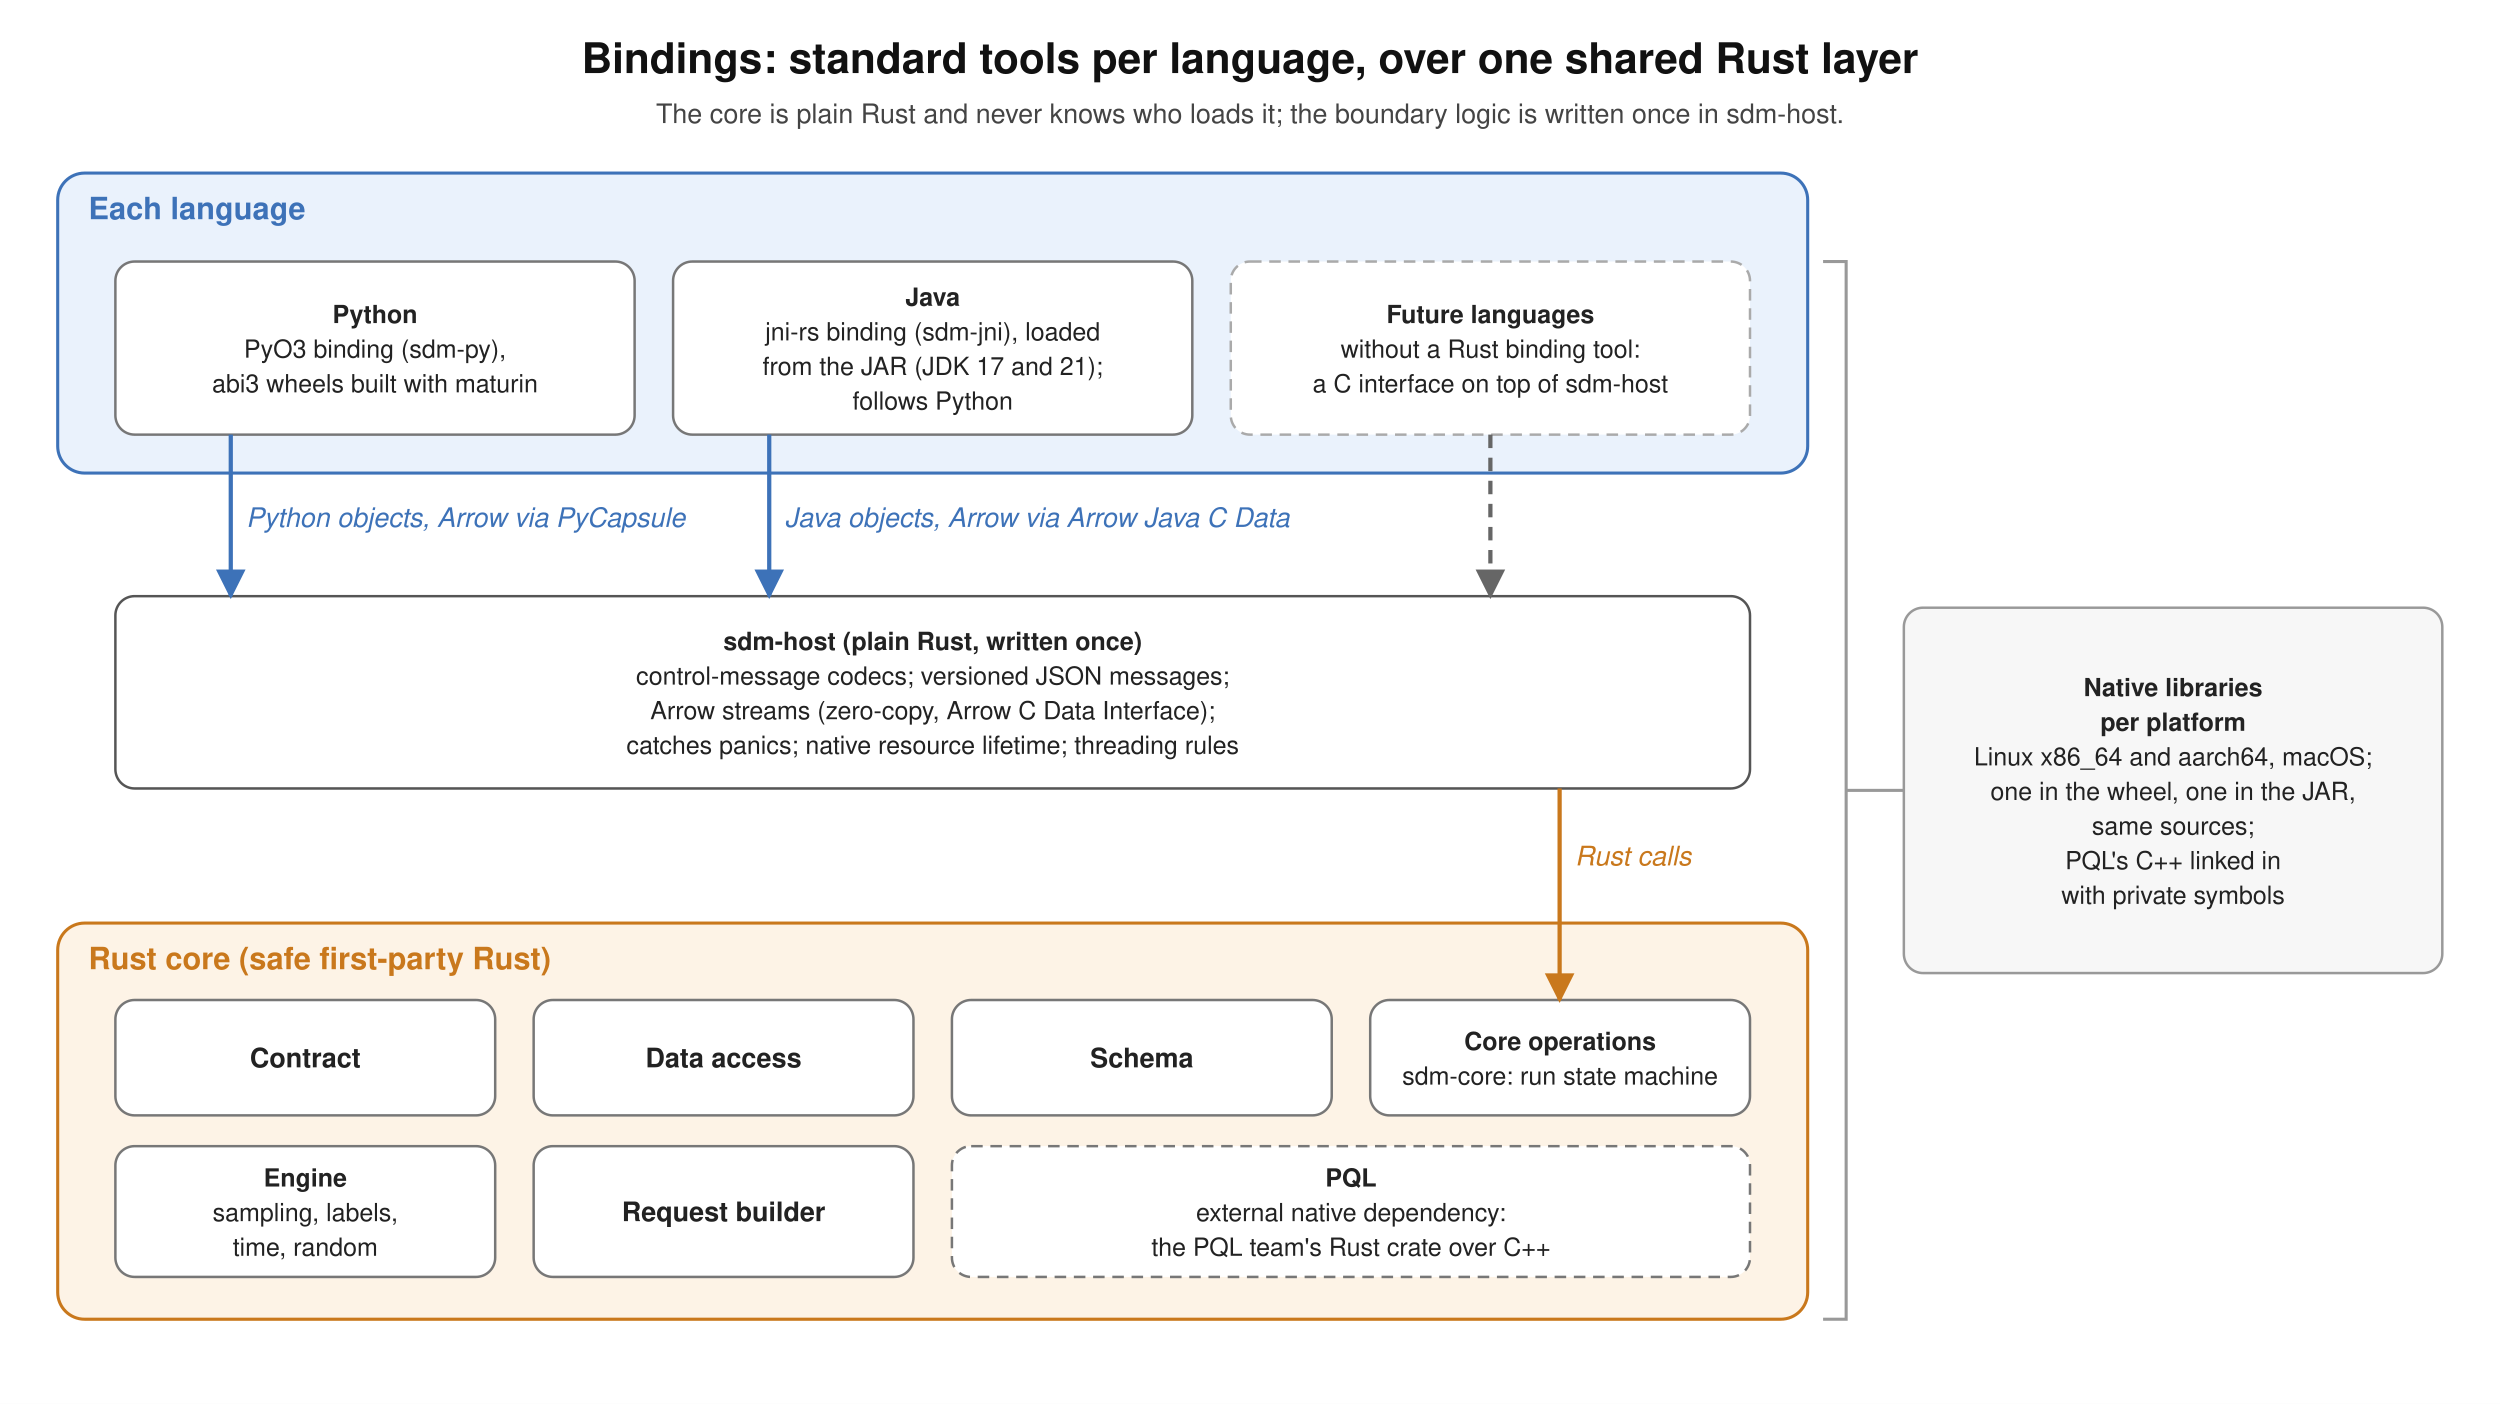
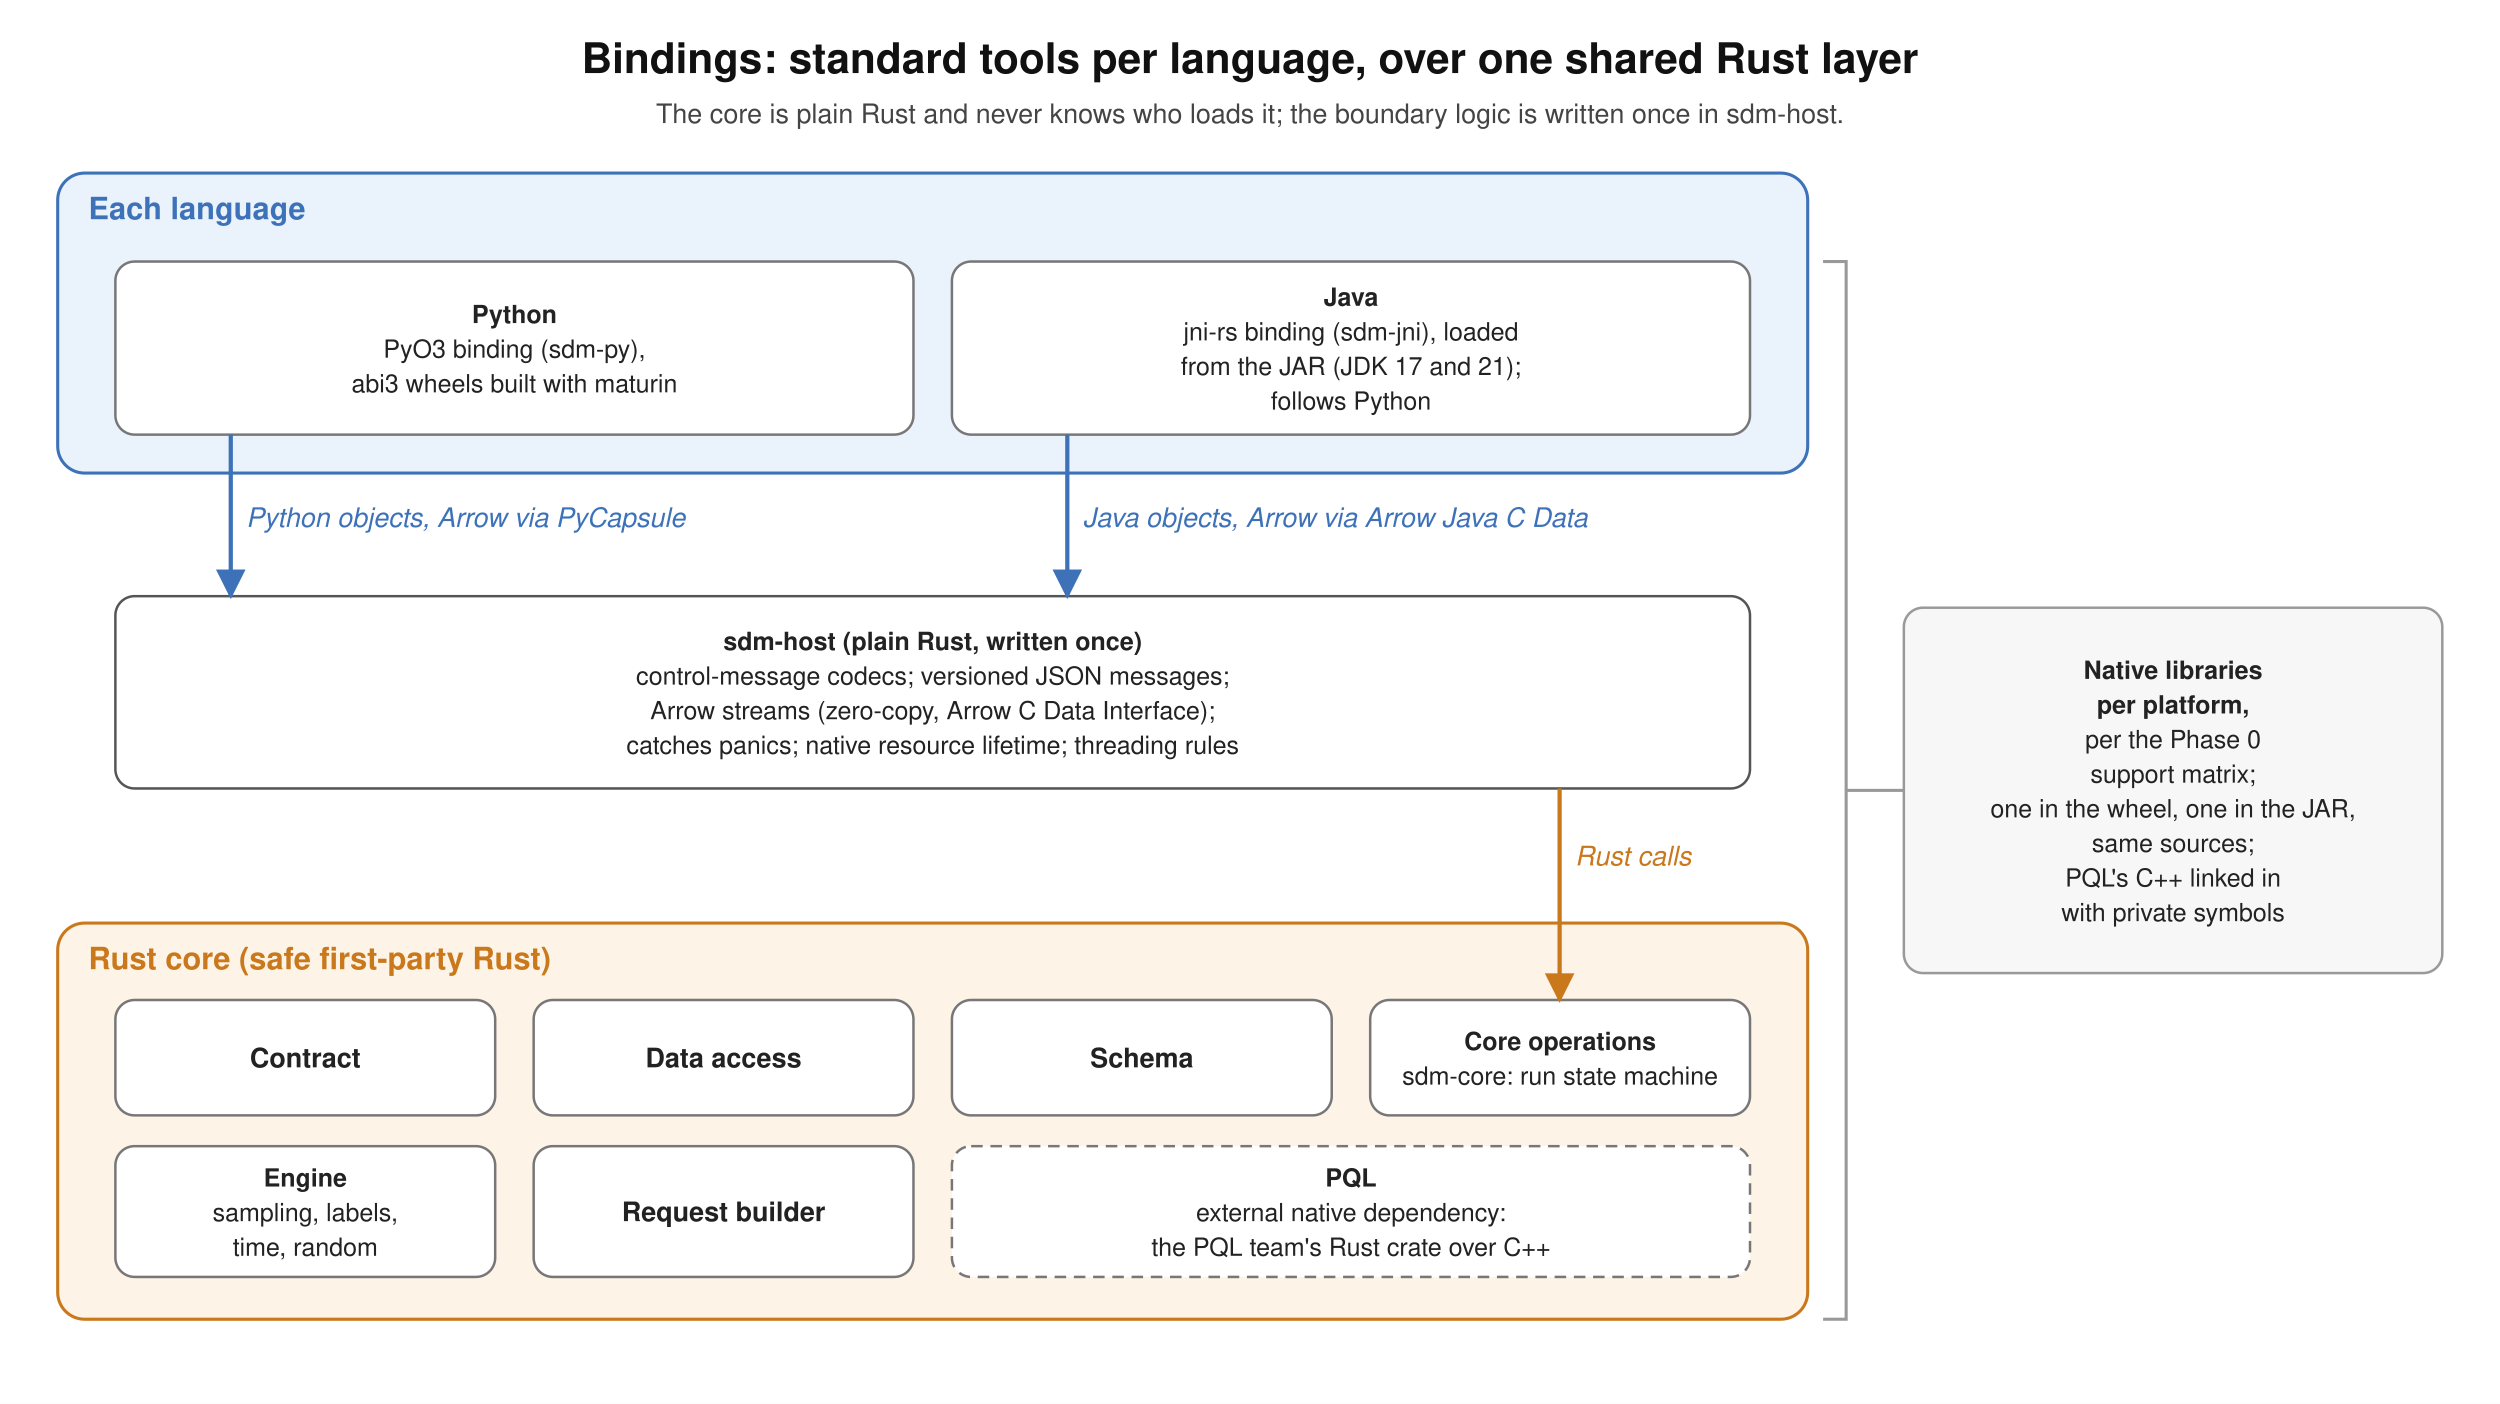
<svg xmlns="http://www.w3.org/2000/svg" width="1300" height="730" viewBox="0 0 1300 730" font-family="Helvetica, Arial, sans-serif">
  <defs>
    <marker id="eo" viewBox="0 0 10 10" refX="9" refY="5" markerWidth="7" markerHeight="7" orient="auto">
      <path d="M0,0 L10,5 L0,10 z" fill="#c9781c" />
    </marker>
    <marker id="so" viewBox="0 0 10 10" refX="1" refY="5" markerWidth="7" markerHeight="7" orient="auto">
      <path d="M10,0 L0,5 L10,10 z" fill="#c9781c" />
    </marker>
    <marker id="eb" viewBox="0 0 10 10" refX="9" refY="5" markerWidth="7" markerHeight="7" orient="auto">
      <path d="M0,0 L10,5 L0,10 z" fill="#3d72b8" />
    </marker>
    <marker id="sb" viewBox="0 0 10 10" refX="1" refY="5" markerWidth="7" markerHeight="7" orient="auto">
      <path d="M10,0 L0,5 L10,10 z" fill="#3d72b8" />
    </marker>
    <marker id="eg" viewBox="0 0 10 10" refX="9" refY="5" markerWidth="7" markerHeight="7" orient="auto">
      <path d="M0,0 L10,5 L0,10 z" fill="#666666" />
    </marker>
    <marker id="sg" viewBox="0 0 10 10" refX="1" refY="5" markerWidth="7" markerHeight="7" orient="auto">
      <path d="M10,0 L0,5 L10,10 z" fill="#666666" />
    </marker>
  </defs>
  <rect width="1300" height="730" fill="#ffffff" />
  <text x="650.0" y="38" font-size="22" font-weight="bold" text-anchor="middle" fill="#111">Bindings: standard tools per language, over one shared Rust layer</text>
  <text x="650.0" y="64" font-size="14" text-anchor="middle" fill="#444">The core is plain Rust and never knows who loads it; the boundary logic is written once in sdm-host.</text>
  <rect x="30" y="90" width="910" height="156" rx="14" fill="#eaf2fc" stroke="#3d72b8" stroke-width="1.6" />
-   <rect x="60" y="136" width="270" height="90" rx="10" fill="#ffffff" stroke="#777" stroke-width="1.3" />
-   <text x="195.0" y="168.0" font-size="13" font-weight="bold" text-anchor="middle" fill="#222">Python</text>
-   <text x="195.0" y="186.0" font-size="13" font-weight="normal" text-anchor="middle" fill="#222">PyO3 binding (sdm-py),</text>
-   <text x="195.0" y="204.0" font-size="13" font-weight="normal" text-anchor="middle" fill="#222">abi3 wheels built with maturin</text>
-   <rect x="350" y="136" width="270" height="90" rx="10" fill="#ffffff" stroke="#777" stroke-width="1.3" />
-   <text x="485.0" y="159.0" font-size="13" font-weight="bold" text-anchor="middle" fill="#222">Java</text>
-   <text x="485.0" y="177.0" font-size="13" font-weight="normal" text-anchor="middle" fill="#222">jni-rs binding (sdm-jni), loaded</text>
-   <text x="485.0" y="195.0" font-size="13" font-weight="normal" text-anchor="middle" fill="#222">from the JAR (JDK 17 and 21);</text>
-   <text x="485.0" y="213.0" font-size="13" font-weight="normal" text-anchor="middle" fill="#222">follows Python</text>
-   <rect x="640" y="136" width="270" height="90" rx="10" fill="#ffffff" stroke="#aaaaaa" stroke-width="1.3" stroke-dasharray="6,4" />
-   <text x="775.0" y="168.0" font-size="13" font-weight="bold" text-anchor="middle" fill="#222">Future languages</text>
-   <text x="775.0" y="186.0" font-size="13" font-weight="normal" text-anchor="middle" fill="#222">without a Rust binding tool:</text>
-   <text x="775.0" y="204.0" font-size="13" font-weight="normal" text-anchor="middle" fill="#222">a C interface on top of sdm-host</text>
+   <rect x="60" y="136" width="415" height="90" rx="10" fill="#ffffff" stroke="#777" stroke-width="1.3" />
+   <text x="267.5" y="168.0" font-size="13" font-weight="bold" text-anchor="middle" fill="#222">Python</text>
+   <text x="267.5" y="186.0" font-size="13" font-weight="normal" text-anchor="middle" fill="#222">PyO3 binding (sdm-py),</text>
+   <text x="267.5" y="204.0" font-size="13" font-weight="normal" text-anchor="middle" fill="#222">abi3 wheels built with maturin</text>
+   <rect x="495" y="136" width="415" height="90" rx="10" fill="#ffffff" stroke="#777" stroke-width="1.3" />
+   <text x="702.5" y="159.0" font-size="13" font-weight="bold" text-anchor="middle" fill="#222">Java</text>
+   <text x="702.5" y="177.0" font-size="13" font-weight="normal" text-anchor="middle" fill="#222">jni-rs binding (sdm-jni), loaded</text>
+   <text x="702.5" y="195.0" font-size="13" font-weight="normal" text-anchor="middle" fill="#222">from the JAR (JDK 17 and 21);</text>
+   <text x="702.5" y="213.0" font-size="13" font-weight="normal" text-anchor="middle" fill="#222">follows Python</text>
  <rect x="60" y="310" width="850" height="100" rx="10" fill="#ffffff" stroke="#555" stroke-width="1.3" />
  <text x="485.0" y="338.0" font-size="13" font-weight="bold" text-anchor="middle" fill="#222">sdm-host (plain Rust, written once)</text>
  <text x="485.0" y="356.0" font-size="13" font-weight="normal" text-anchor="middle" fill="#222">control-message codecs; versioned JSON messages;</text>
  <text x="485.0" y="374.0" font-size="13" font-weight="normal" text-anchor="middle" fill="#222">Arrow streams (zero-copy, Arrow C Data Interface);</text>
  <text x="485.0" y="392.0" font-size="13" font-weight="normal" text-anchor="middle" fill="#222">catches panics; native resource lifetime; threading rules</text>
  <rect x="30" y="480" width="910" height="206" rx="14" fill="#fdf3e6" stroke="#c9781c" stroke-width="1.6" />
  <rect x="60.0" y="520" width="197.5" height="60" rx="10" fill="#ffffff" stroke="#777" stroke-width="1.3" />
  <text x="158.75" y="555.0" font-size="14" font-weight="bold" text-anchor="middle" fill="#222">Contract</text>
  <rect x="277.5" y="520" width="197.5" height="60" rx="10" fill="#ffffff" stroke="#777" stroke-width="1.3" />
  <text x="376.25" y="555.0" font-size="14" font-weight="bold" text-anchor="middle" fill="#222">Data access</text>
  <rect x="495.0" y="520" width="197.5" height="60" rx="10" fill="#ffffff" stroke="#777" stroke-width="1.3" />
  <text x="593.75" y="555.0" font-size="14" font-weight="bold" text-anchor="middle" fill="#222">Schema</text>
  <rect x="712.5" y="520" width="197.5" height="60" rx="10" fill="#ffffff" stroke="#777" stroke-width="1.3" />
  <text x="811.25" y="546.0" font-size="13" font-weight="bold" text-anchor="middle" fill="#222">Core operations</text>
  <text x="811.25" y="564.0" font-size="13" font-weight="normal" text-anchor="middle" fill="#222">sdm-core: run state machine</text>
  <rect x="60" y="596" width="197.5" height="68" rx="10" fill="#ffffff" stroke="#777" stroke-width="1.3" />
  <text x="158.75" y="617.0" font-size="13" font-weight="bold" text-anchor="middle" fill="#222">Engine</text>
  <text x="158.75" y="635.0" font-size="13" font-weight="normal" text-anchor="middle" fill="#222">sampling, labels,</text>
  <text x="158.75" y="653.0" font-size="13" font-weight="normal" text-anchor="middle" fill="#222">time, random</text>
  <rect x="277.5" y="596" width="197.5" height="68" rx="10" fill="#ffffff" stroke="#777" stroke-width="1.3" />
  <text x="376.25" y="635.0" font-size="14" font-weight="bold" text-anchor="middle" fill="#222">Request builder</text>
  <rect x="495.0" y="596" width="415.0" height="68" rx="10" fill="#ffffff" stroke="#777" stroke-width="1.3" stroke-dasharray="6,4" />
  <text x="702.5" y="617.0" font-size="13" font-weight="bold" text-anchor="middle" fill="#222">PQL</text>
  <text x="702.5" y="635.0" font-size="13" font-weight="normal" text-anchor="middle" fill="#222">external native dependency:</text>
  <text x="702.5" y="653.0" font-size="13" font-weight="normal" text-anchor="middle" fill="#222">the PQL team's Rust crate over C++</text>
  <path d="M120,226 L120,310" fill="none" stroke="#3d72b8" stroke-width="2.2" marker-end="url(#eb)" />
-   <path d="M400,226 L400,310" fill="none" stroke="#3d72b8" stroke-width="2.2" marker-end="url(#eb)" />
-   <path d="M775,226 L775,310" fill="none" stroke="#666666" stroke-width="2.2" marker-end="url(#eg)" stroke-dasharray="7,5" />
+   <path d="M555,226 L555,310" fill="none" stroke="#3d72b8" stroke-width="2.2" marker-end="url(#eb)" />
  <path d="M811,410 L811,520" fill="none" stroke="#c9781c" stroke-width="2.2" marker-end="url(#eo)" />
  <path d="M948,136 L960,136 L960,686 L948,686" fill="none" stroke="#999999" stroke-width="1.6" />
  <line x1="960" y1="411" x2="990" y2="411" stroke="#999999" stroke-width="1.6" />
  <rect x="990" y="316" width="280" height="190" rx="10" fill="#f7f7f7" stroke="#999999" stroke-width="1.3" />
-   <text x="1130.0" y="362.0" font-size="13" font-weight="bold" text-anchor="middle" fill="#222">Native libraries</text>
-   <text x="1130.0" y="380.0" font-size="13" font-weight="bold" text-anchor="middle" fill="#222">per platform</text>
-   <text x="1130.0" y="398.0" font-size="13" font-weight="normal" text-anchor="middle" fill="#222">Linux x86_64 and aarch64, macOS;</text>
-   <text x="1130.0" y="416.0" font-size="13" font-weight="normal" text-anchor="middle" fill="#222">one in the wheel, one in the JAR,</text>
-   <text x="1130.0" y="434.0" font-size="13" font-weight="normal" text-anchor="middle" fill="#222">same sources;</text>
-   <text x="1130.0" y="452.0" font-size="13" font-weight="normal" text-anchor="middle" fill="#222">PQL's C++ linked in</text>
-   <text x="1130.0" y="470.0" font-size="13" font-weight="normal" text-anchor="middle" fill="#222">with private symbols</text>
+   <text x="1130.0" y="353.0" font-size="13" font-weight="bold" text-anchor="middle" fill="#222">Native libraries</text>
+   <text x="1130.0" y="371.0" font-size="13" font-weight="bold" text-anchor="middle" fill="#222">per platform,</text>
+   <text x="1130.0" y="389.0" font-size="13" font-weight="normal" text-anchor="middle" fill="#222">per the Phase 0</text>
+   <text x="1130.0" y="407.0" font-size="13" font-weight="normal" text-anchor="middle" fill="#222">support matrix;</text>
+   <text x="1130.0" y="425.0" font-size="13" font-weight="normal" text-anchor="middle" fill="#222">one in the wheel, one in the JAR,</text>
+   <text x="1130.0" y="443.0" font-size="13" font-weight="normal" text-anchor="middle" fill="#222">same sources;</text>
+   <text x="1130.0" y="461.0" font-size="13" font-weight="normal" text-anchor="middle" fill="#222">PQL's C++ linked in</text>
+   <text x="1130.0" y="479.0" font-size="13" font-weight="normal" text-anchor="middle" fill="#222">with private symbols</text>
  <text x="46" y="114" font-size="16" font-weight="bold" fill="#3d72b8" stroke="#eaf2fc" stroke-width="6" stroke-linejoin="round" paint-order="stroke">Each language</text>
  <text x="46" y="504" font-size="16" font-weight="bold" fill="#c9781c" stroke="#fdf3e6" stroke-width="6" stroke-linejoin="round" paint-order="stroke">Rust core (safe first-party Rust)</text>
  <text x="128" y="274" font-size="14" fill="#3d72b8" text-anchor="start" font-style="italic" stroke="#ffffff" stroke-opacity="0.9" stroke-width="3" paint-order="stroke">Python objects, Arrow via PyCapsule</text>
-   <text x="408" y="274" font-size="14" fill="#3d72b8" text-anchor="start" font-style="italic" stroke="#ffffff" stroke-opacity="0.9" stroke-width="3" paint-order="stroke">Java objects, Arrow via Arrow Java C Data</text>
+   <text x="563" y="274" font-size="14" fill="#3d72b8" text-anchor="start" font-style="italic" stroke="#ffffff" stroke-opacity="0.9" stroke-width="3" paint-order="stroke">Java objects, Arrow via Arrow Java C Data</text>
  <text x="819" y="450" font-size="14" fill="#c9781c" text-anchor="start" font-style="italic" stroke="#ffffff" stroke-opacity="0.9" stroke-width="3" paint-order="stroke">Rust calls</text>
</svg>
